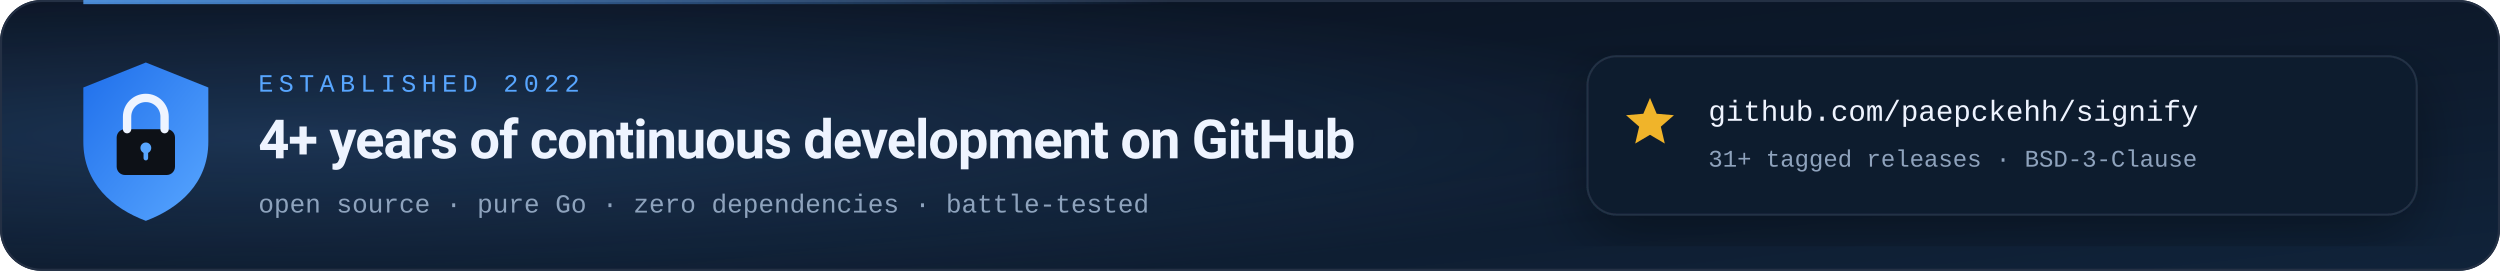
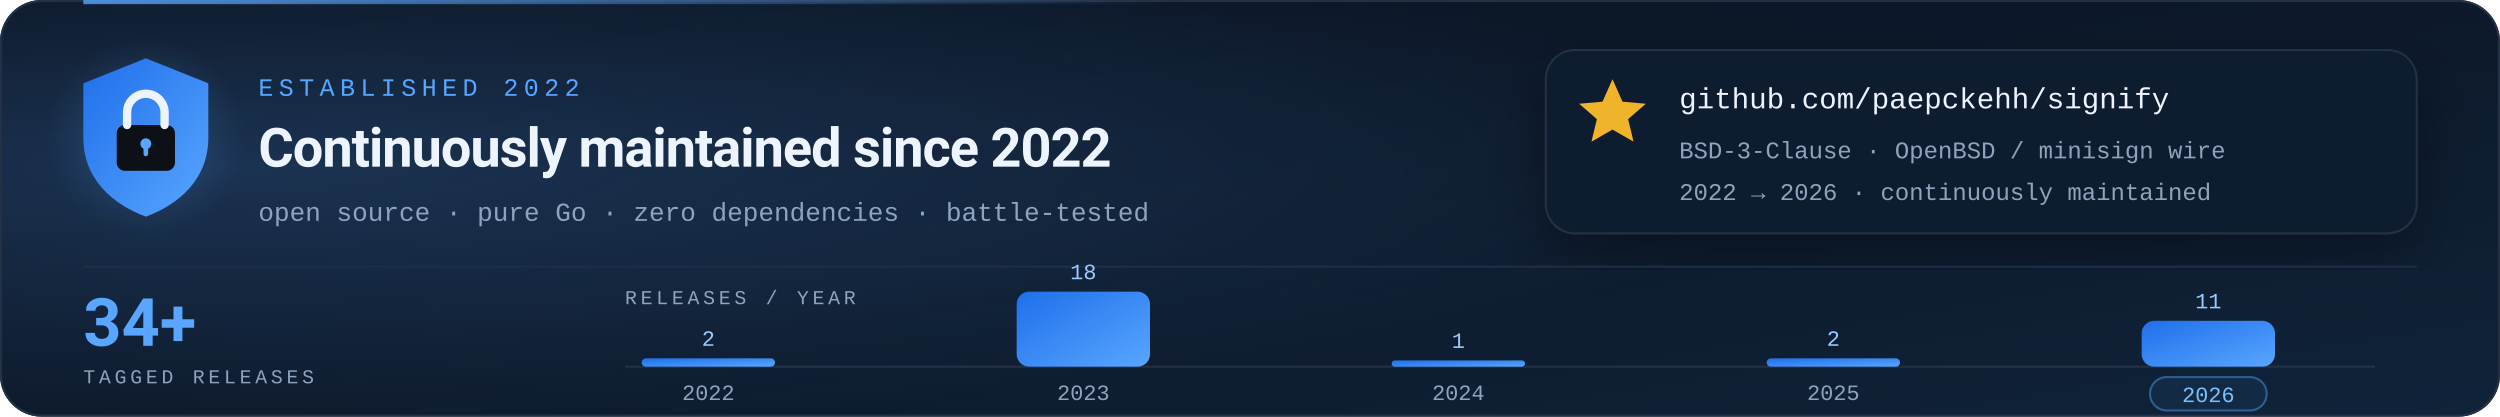
- <svg xmlns="http://www.w3.org/2000/svg" viewBox="0 0 1200 130" width="1200" height="130" role="img" aria-label="signify: established in 2022, 4+ years of continuous development on GitHub, 31+ tagged releases">
+ <svg xmlns="http://www.w3.org/2000/svg" viewBox="0 0 1200 200" width="1200" height="200" role="img" aria-label="signify: established in 2022, continuously maintained since then, 34+ tagged releases across five years">
  <defs>
    <linearGradient id="bg" x1="0" y1="0" x2="1" y2="1">
      <stop offset="0" stop-color="#0a1220" />
      <stop offset="0.55" stop-color="#0d1a2c" />
      <stop offset="1" stop-color="#10233a" />
    </linearGradient>
-     <radialGradient id="glow" cx="0.12" cy="0.5" r="0.6">
+     <radialGradient id="glow" cx="0.1" cy="0.4" r="0.62">
      <stop offset="0" stop-color="#58a6ff" stop-opacity="0.20" />
+       <stop offset="1" stop-color="#58a6ff" stop-opacity="0" />
+     </radialGradient>
+     <radialGradient id="halo" cx="0.5" cy="0.5" r="0.5">
+       <stop offset="0" stop-color="#58a6ff" stop-opacity="0.26" />
      <stop offset="1" stop-color="#58a6ff" stop-opacity="0" />
    </radialGradient>
    <linearGradient id="mark" x1="0" y1="0" x2="1" y2="1">
      <stop offset="0" stop-color="#1f6feb" />
      <stop offset="1" stop-color="#58a6ff" />
    </linearGradient>
    <linearGradient id="edge" x1="0" y1="0" x2="1" y2="0">
      <stop offset="0" stop-color="#58a6ff" stop-opacity="0.8" />
      <stop offset="1" stop-color="#58a6ff" stop-opacity="0" />
    </linearGradient>
    <filter id="soft" x="-20%" y="-20%" width="140%" height="140%">
      <feDropShadow dx="0" dy="10" stdDeviation="14" flood-color="#000000" flood-opacity="0.35" />
    </filter>
    <style>
      .sans { font-family: ui-sans-serif, -apple-system, "Segoe UI", Roboto, Helvetica, Arial, sans-serif; }
      .mono { font-family: ui-monospace, SFMono-Regular, "SF Mono", Menlo, Consolas, "Liberation Mono", monospace; }
    </style>
  </defs>
-   <rect width="1200" height="130" rx="20" fill="url(#bg)" />
-   <rect width="1200" height="130" rx="20" fill="url(#glow)" />
-   <rect x="0.5" y="0.5" width="1199" height="129" rx="19.5" fill="none" stroke="#243044" />
+   <rect width="1200" height="200" rx="20" fill="url(#bg)" />
+   <rect width="1200" height="200" rx="20" fill="url(#glow)" />
+   <rect x="0.5" y="0.5" width="1199" height="199" rx="19.5" fill="none" stroke="#243044" />
  <rect x="40" y="0" width="520" height="2" fill="url(#edge)" />
-   <path d="M70 30 L100 42 V68 C100 88 86 100 70 106 C54 100 40 88 40 68 V42 Z" fill="url(#mark)" />
-   <rect x="56" y="62" width="28" height="22" rx="4" fill="#0d1117" />
-   <path d="M61 62 V56 A9 9 0 0 1 79 56 V62" fill="none" stroke="#eef4ff" stroke-width="4" stroke-linecap="round" />
-   <circle cx="70" cy="71" r="2.6" fill="#58a6ff" />
-   <rect x="68.9" y="71" width="2.2" height="6" rx="1.1" fill="#58a6ff" />
-   <text x="124" y="44" class="mono" font-size="12" letter-spacing="2.6" fill="#58a6ff">ESTABLISHED 2022</text>
-   <text x="124" y="76" class="sans" font-size="26" font-weight="700" letter-spacing="-0.5" fill="#eef4ff">4+ years of continuous development on GitHub</text>
-   <text x="124" y="102" class="mono" font-size="12.5" fill="#8ea3bd">open source · pure Go · zero dependencies · battle-tested</text>
+   <circle cx="70" cy="66" r="48" fill="url(#halo)" />
+   <path d="M70 28 L100 40 V66 C100 86 86 98 70 104 C54 98 40 86 40 66 V40 Z" fill="url(#mark)" />
+   <rect x="56" y="60" width="28" height="22" rx="4" fill="#0d1117" />
+   <path d="M61 60 V54 A9 9 0 0 1 79 54 V60" fill="none" stroke="#eef4ff" stroke-width="4" stroke-linecap="round" />
+   <circle cx="70" cy="69" r="2.6" fill="#58a6ff" />
+   <rect x="68.9" y="69" width="2.2" height="6" rx="1.1" fill="#58a6ff" />
+   <text x="124" y="46" class="mono" font-size="12" letter-spacing="2.6" fill="#58a6ff">ESTABLISHED 2022</text>
+   <text x="124" y="80" class="sans" font-size="26" font-weight="700" letter-spacing="-0.5" fill="#eef4ff">Continuously maintained since 2022</text>
+   <text x="124" y="106" class="mono" font-size="12.5" fill="#8ea3bd">open source · pure Go · zero dependencies · battle-tested</text>
  <g filter="url(#soft)">
-     <rect x="762" y="27" width="398" height="76" rx="14" fill="#0f1b2d" stroke="#243044" />
-     <path d="M792 47 L795.2 54.6 L803.5 55.3 L797.2 60.8 L799.1 68.9 L792 64.7 L784.9 68.9 L786.8 60.8 L780.5 55.3 L788.8 54.6 Z" fill="#f0b429" />
-     <text x="820" y="58" class="mono" font-size="14" fill="#eef4ff">github.com/paepckehh/signify</text>
-     <text x="820" y="80" class="mono" font-size="11.5" fill="#8ea3bd">31+ tagged releases · BSD-3-Clause</text>
+     <rect x="742" y="24" width="418" height="88" rx="14" fill="#0f1b2d" stroke="#243044" />
+     <path d="M774 38 L778.8 48.8 L790 49.8 L781.5 57.2 L784.1 68 L774 62.2 L763.9 68 L766.5 57.2 L758 49.8 L769.2 48.8 Z" fill="#f0b429" />
+     <text x="806" y="52" class="mono" font-size="14" fill="#eef4ff">github.com/paepckehh/signify</text>
+     <text x="806" y="76" class="mono" font-size="11.5" fill="#8ea3bd">BSD-3-Clause · OpenBSD / minisign wire</text>
+     <text x="806" y="96" class="mono" font-size="11.5" fill="#8ea3bd">2022 → 2026 · continuously maintained</text>
  </g>
+   <line x1="40" y1="128" x2="1160" y2="128" stroke="#1e2e47" />
+   <text x="40" y="166" class="sans" font-size="32" font-weight="700" fill="#58a6ff">34+</text>
+   <text x="40" y="184" class="mono" font-size="9.5" letter-spacing="1.8" fill="#8ea3bd">TAGGED RELEASES</text>
+   <text x="300" y="146" class="mono" font-size="9.5" letter-spacing="1.8" fill="#8ea3bd">RELEASES / YEAR</text>
+   <line x1="300" y1="176" x2="1140" y2="176" stroke="#243044" />
+   <g fill="url(#mark)">
+     <rect x="308" y="172" width="64" height="4" rx="2" />
+     <rect x="488" y="140" width="64" height="36" rx="6" />
+     <rect x="668" y="173" width="64" height="3" rx="1.5" />
+     <rect x="848" y="172" width="64" height="4" rx="2" />
+     <rect x="1028" y="154" width="64" height="22" rx="6" />
+   </g>
+   <g class="mono" font-size="10.5" text-anchor="middle" fill="#9ecbff">
+     <text x="340" y="166">2</text>
+     <text x="520" y="134">18</text>
+     <text x="700" y="167">1</text>
+     <text x="880" y="166">2</text>
+     <text x="1060" y="148">11</text>
+   </g>
+   <g class="mono" font-size="10.5" text-anchor="middle" fill="#8ea3bd">
+     <text x="340" y="192">2022</text>
+     <text x="520" y="192">2023</text>
+     <text x="700" y="192">2024</text>
+     <text x="880" y="192">2025</text>
+   </g>
+   <rect x="1032" y="181" width="56" height="16" rx="8" fill="#132a45" stroke="#2b5f96" />
+   <text x="1060" y="193" class="mono" font-size="10.5" text-anchor="middle" fill="#79c0ff">2026</text>
</svg>
